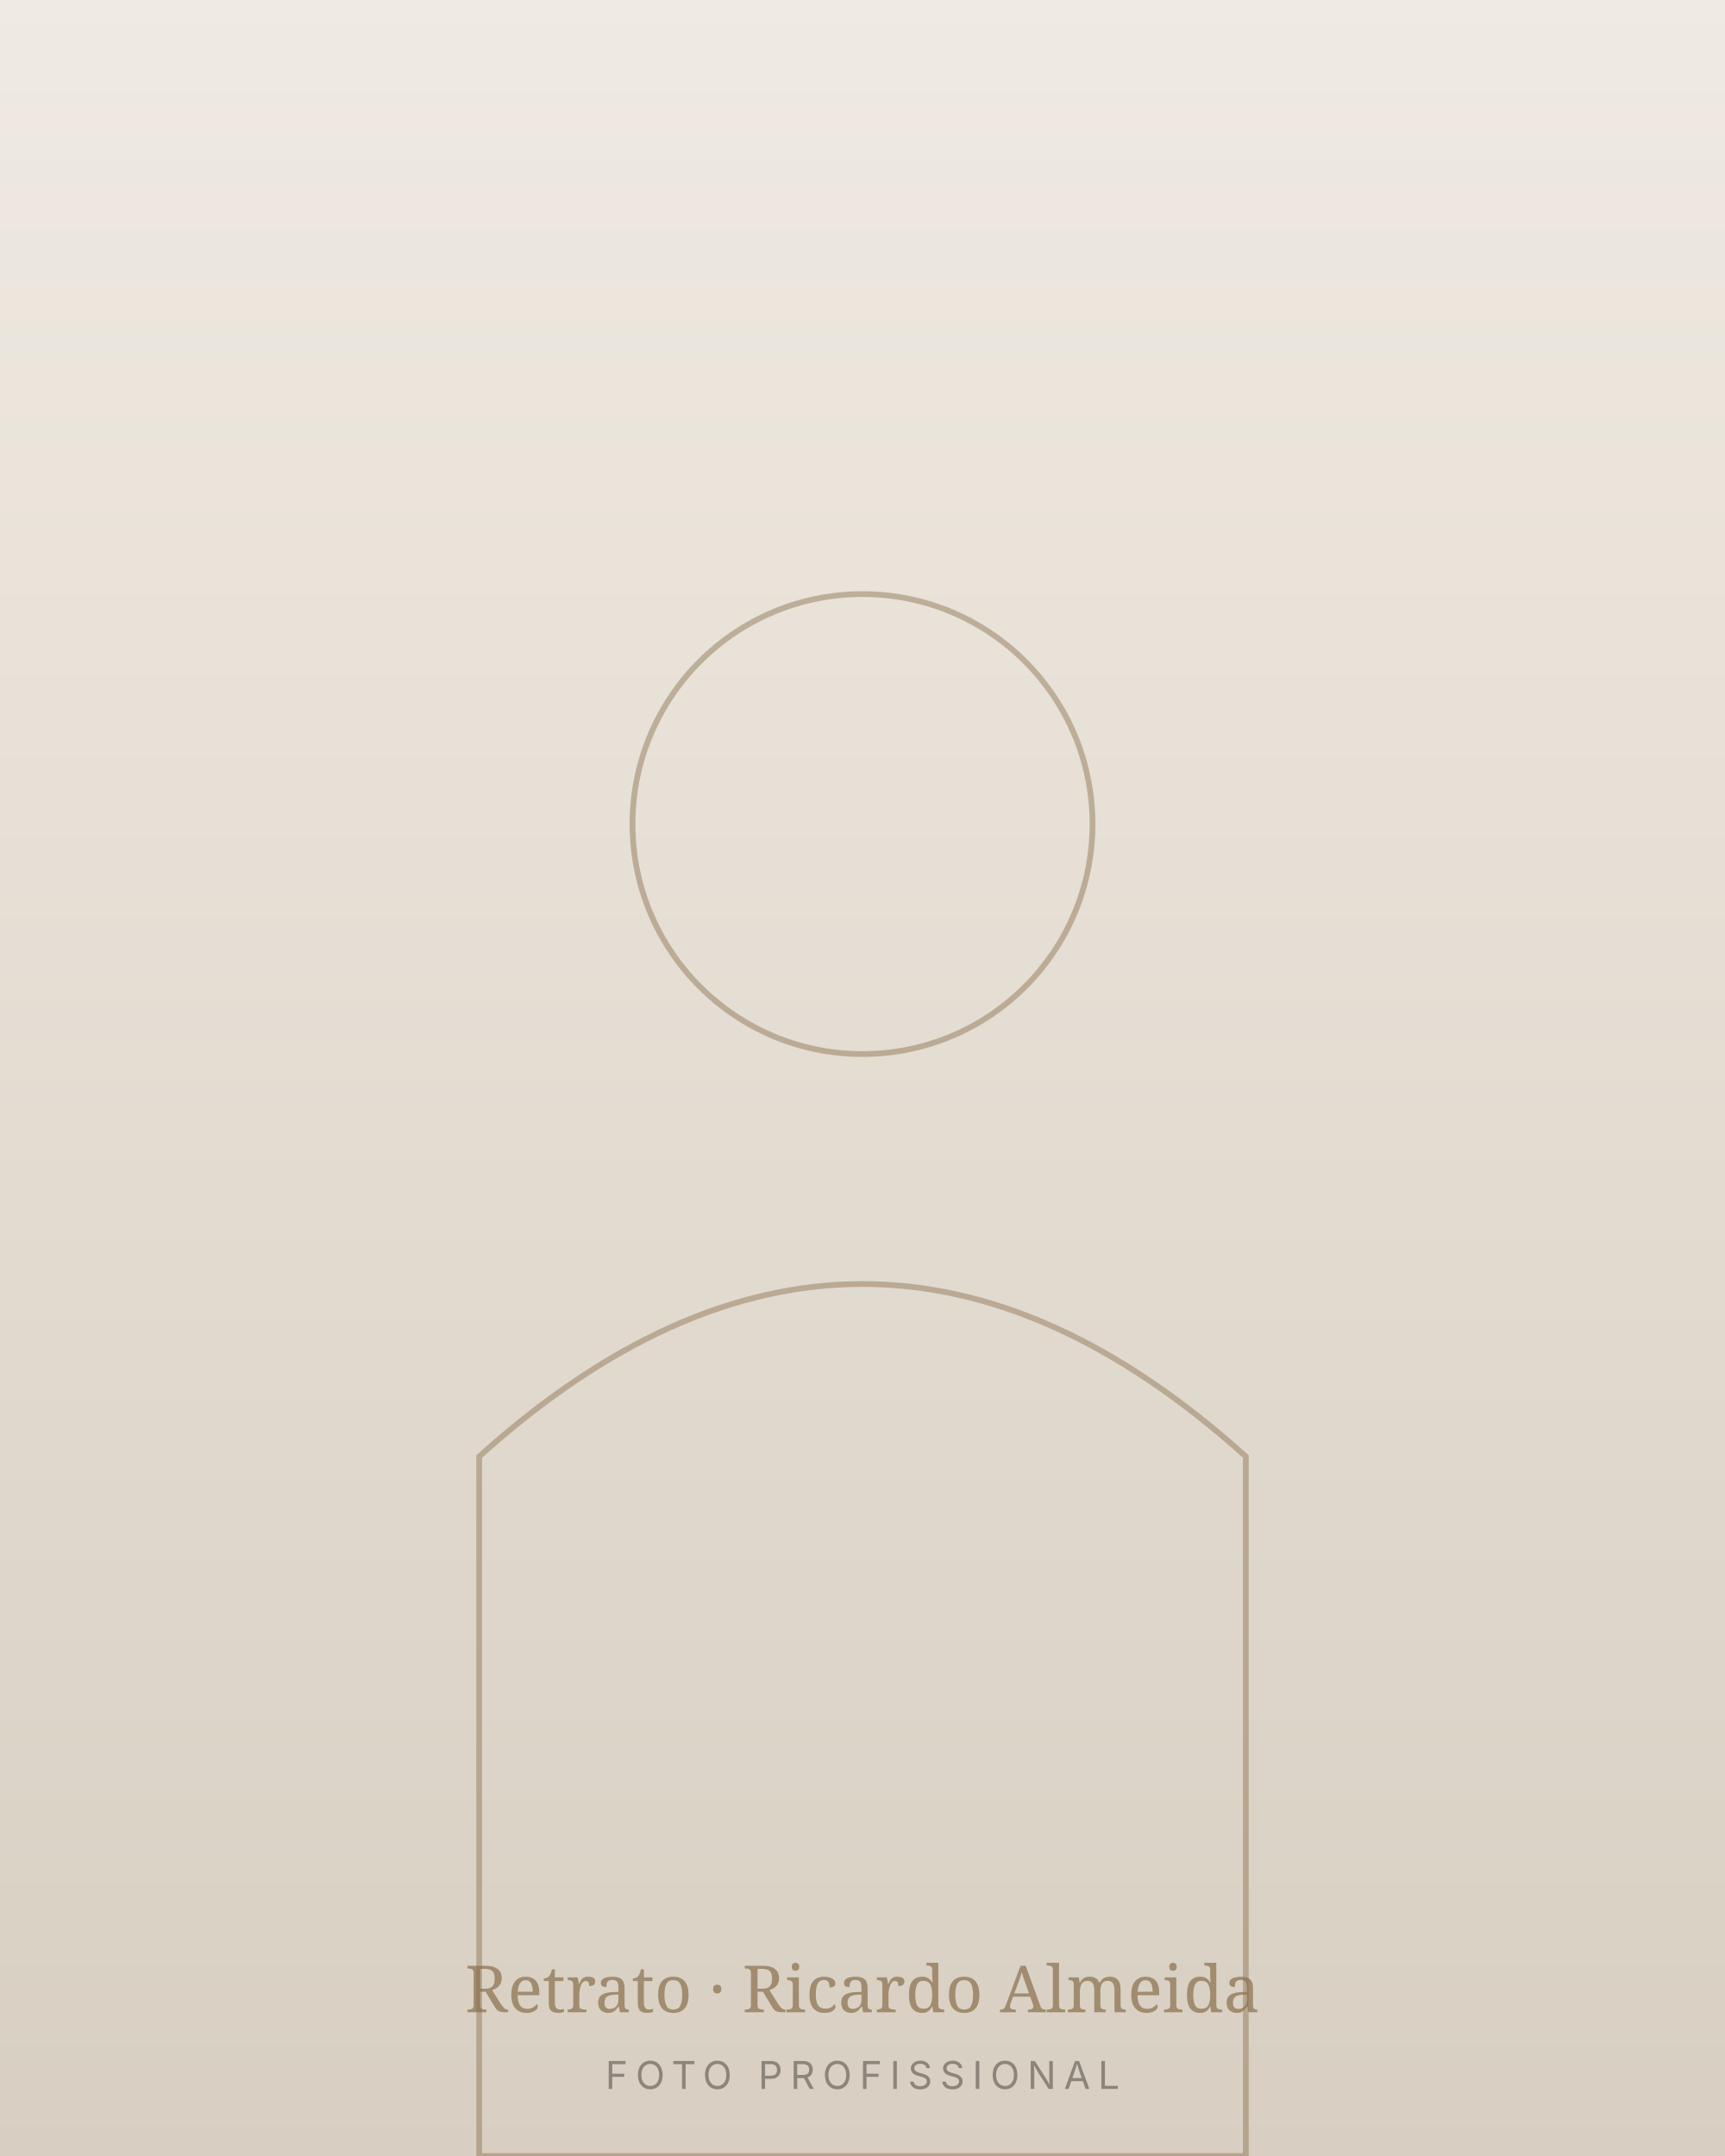
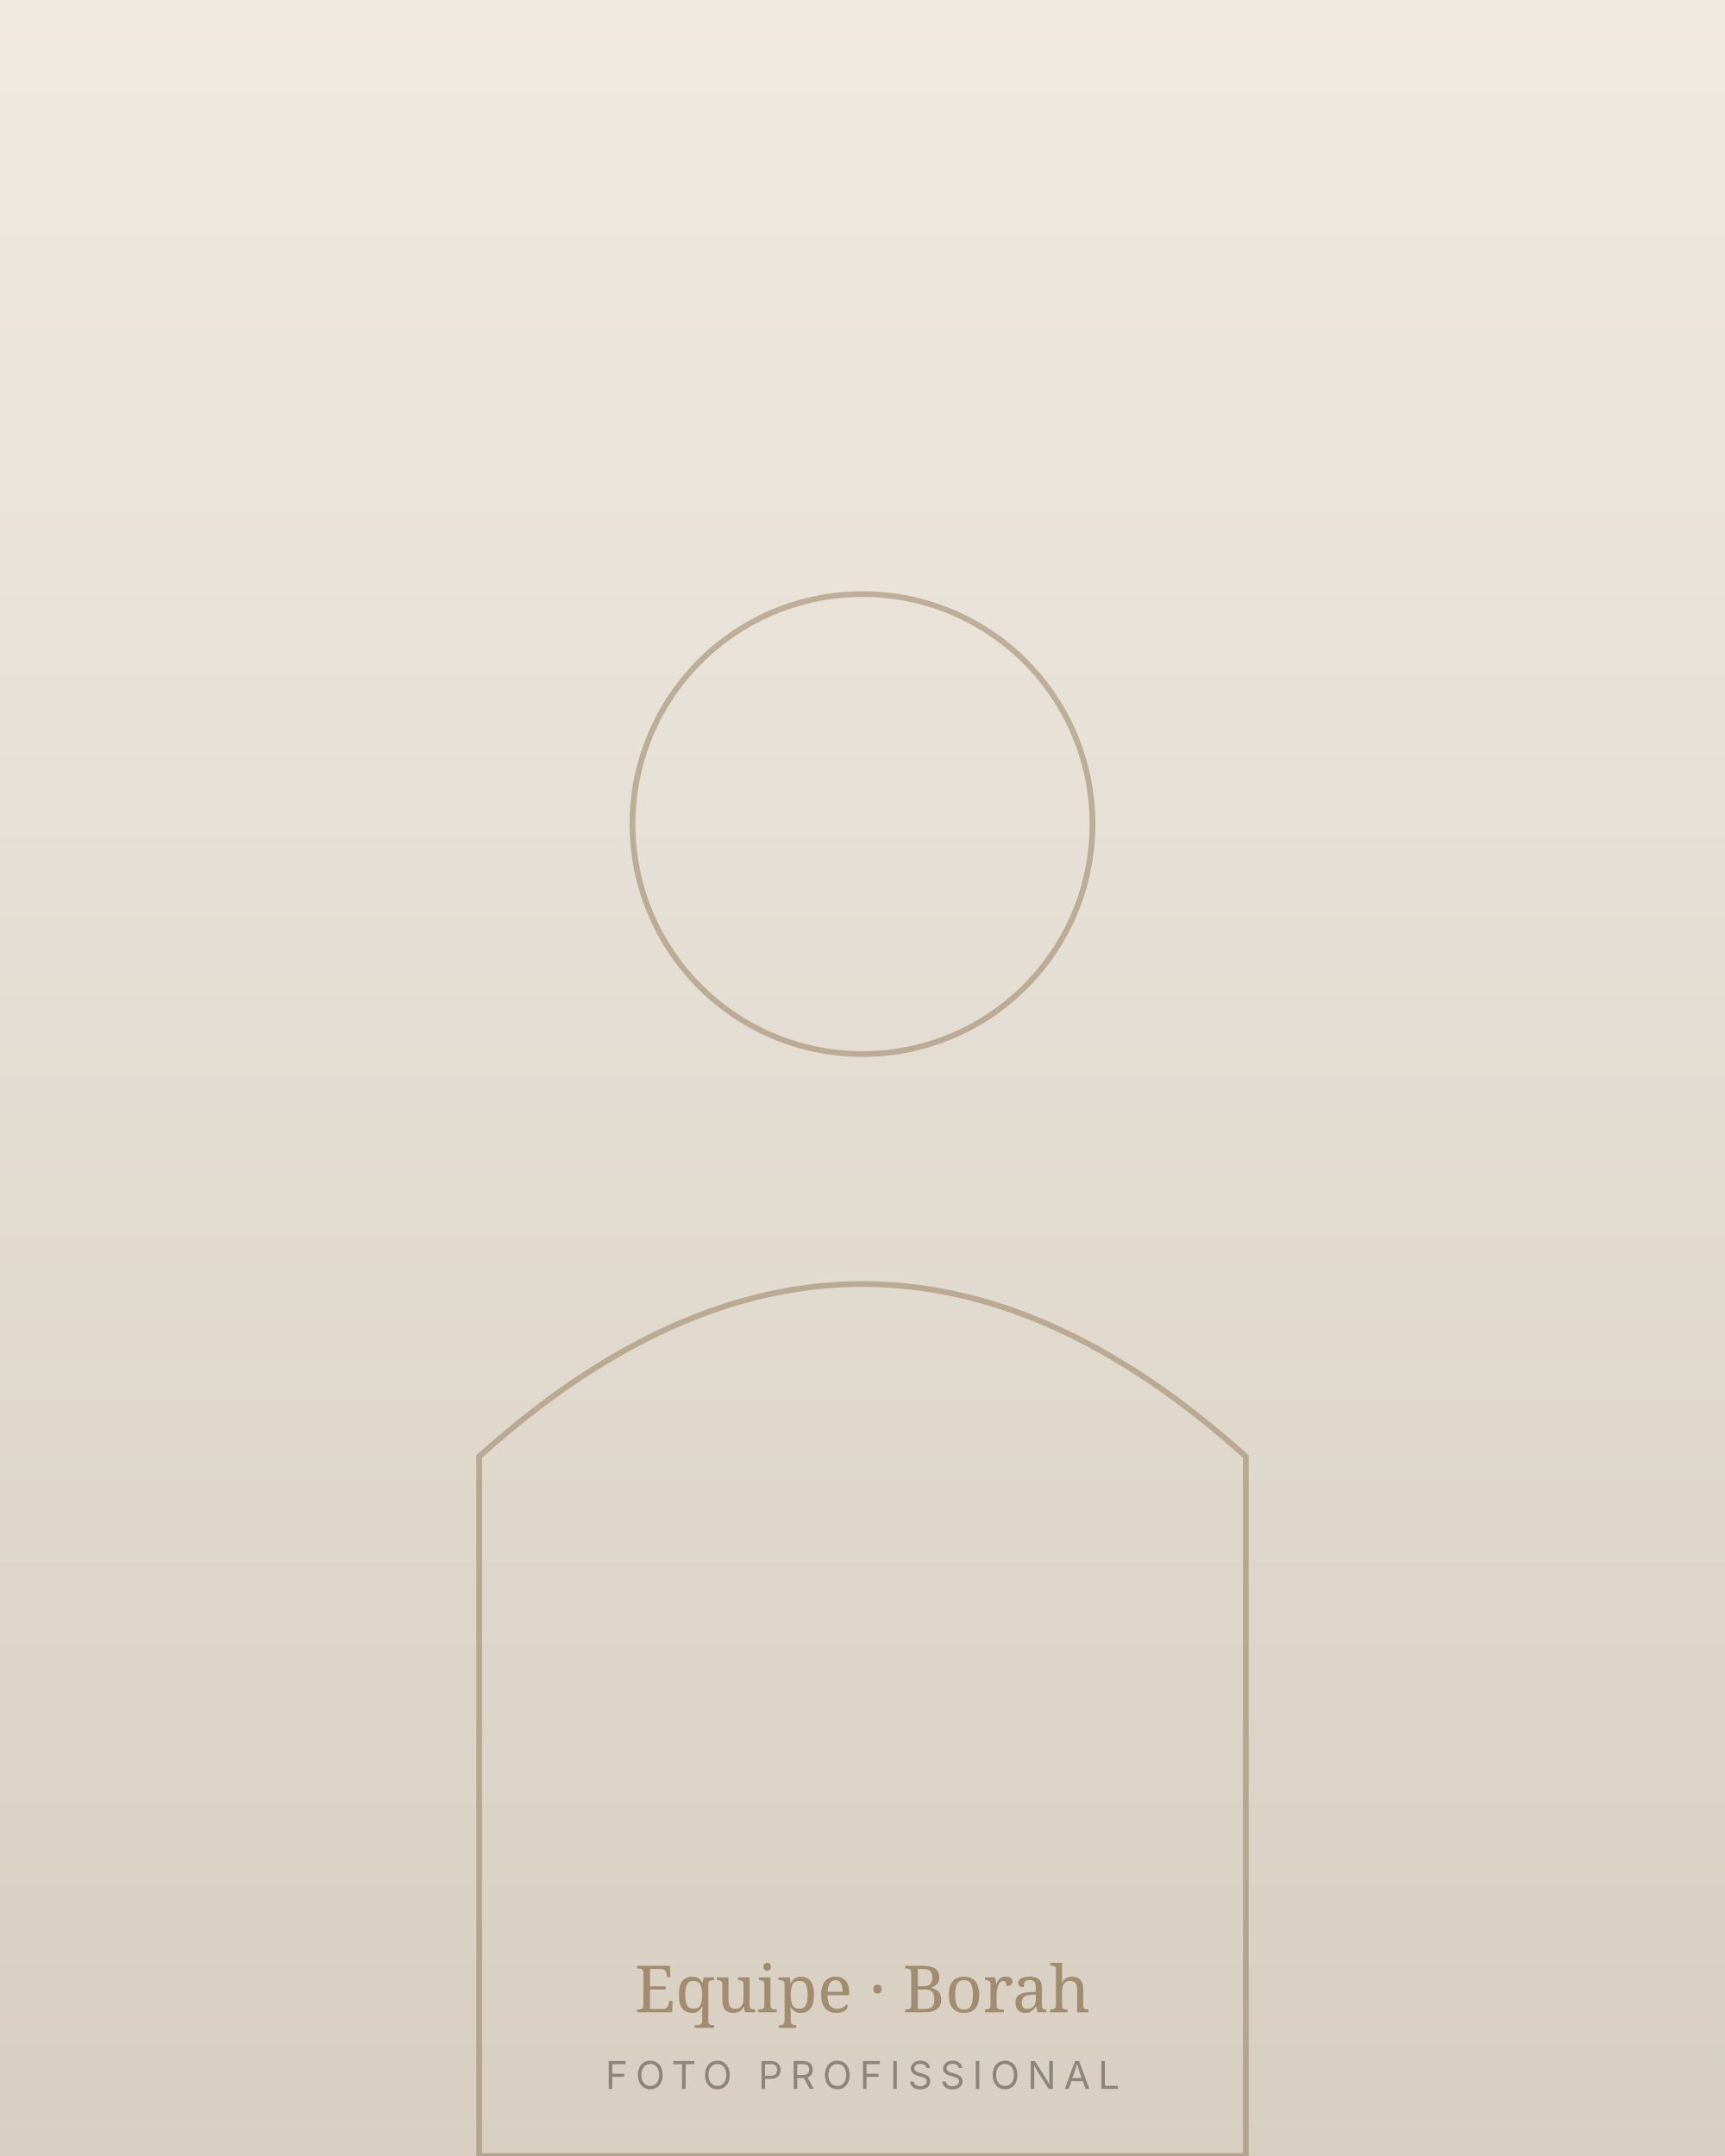
<svg xmlns="http://www.w3.org/2000/svg" width="900" height="1125" viewBox="0 0 900 1125">
  <defs>
    <linearGradient id="p" x1="0" y1="0" x2="0" y2="1">
      <stop offset="0" stop-color="#efeae2" />
      <stop offset="1" stop-color="#d8cfc2" />
    </linearGradient>
  </defs>
  <rect width="900" height="1125" fill="url(#p)" />
  <g fill="none" stroke="#8a6f4c" stroke-opacity="0.45" stroke-width="3">
    <circle cx="450" cy="430" r="120" />
    <path d="M250 760 q200 -180 400 0 v365 h-400 z" />
  </g>
-   <text x="450" y="1050" text-anchor="middle" font-family="Georgia,serif" font-size="34" fill="#8a6f4c" fill-opacity="0.7">Retrato · Ricardo Almeida</text>
+   <text x="450" y="1050" text-anchor="middle" font-family="Georgia,serif" font-size="34" fill="#8a6f4c" fill-opacity="0.7">Equipe · Borah</text>
  <text x="450" y="1090" text-anchor="middle" font-family="Inter,sans-serif" font-size="20" letter-spacing="4" fill="#8c857b">FOTO PROFISSIONAL</text>
</svg>
